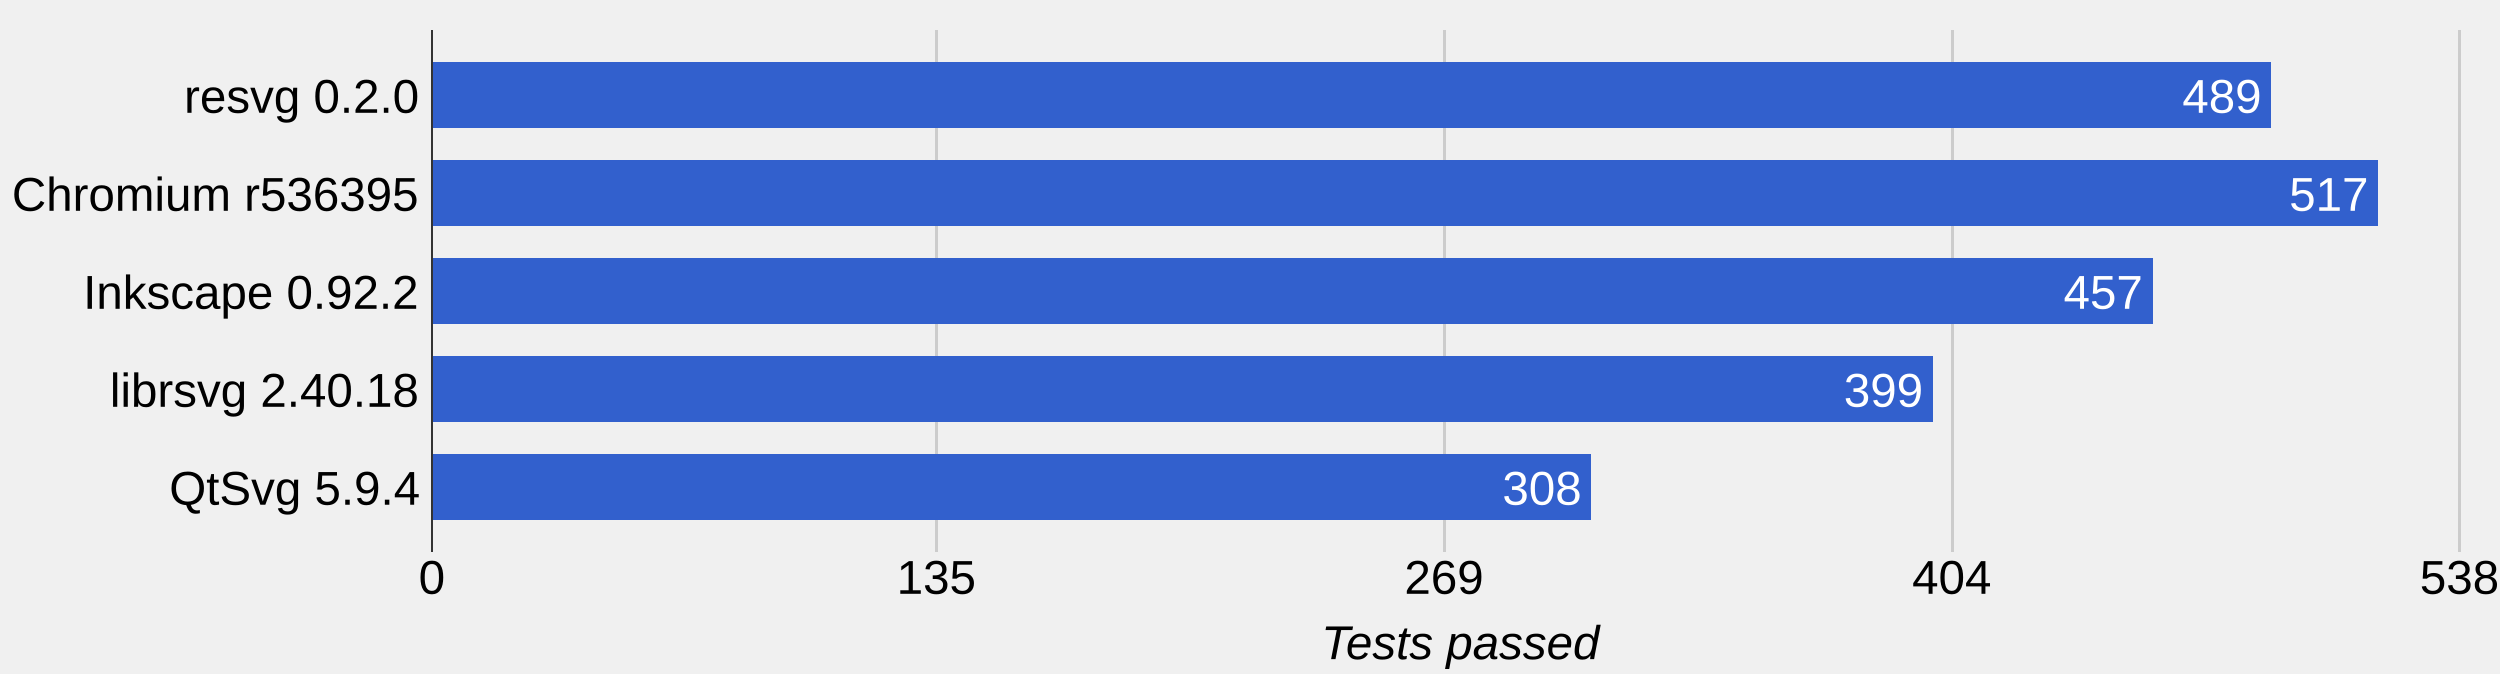
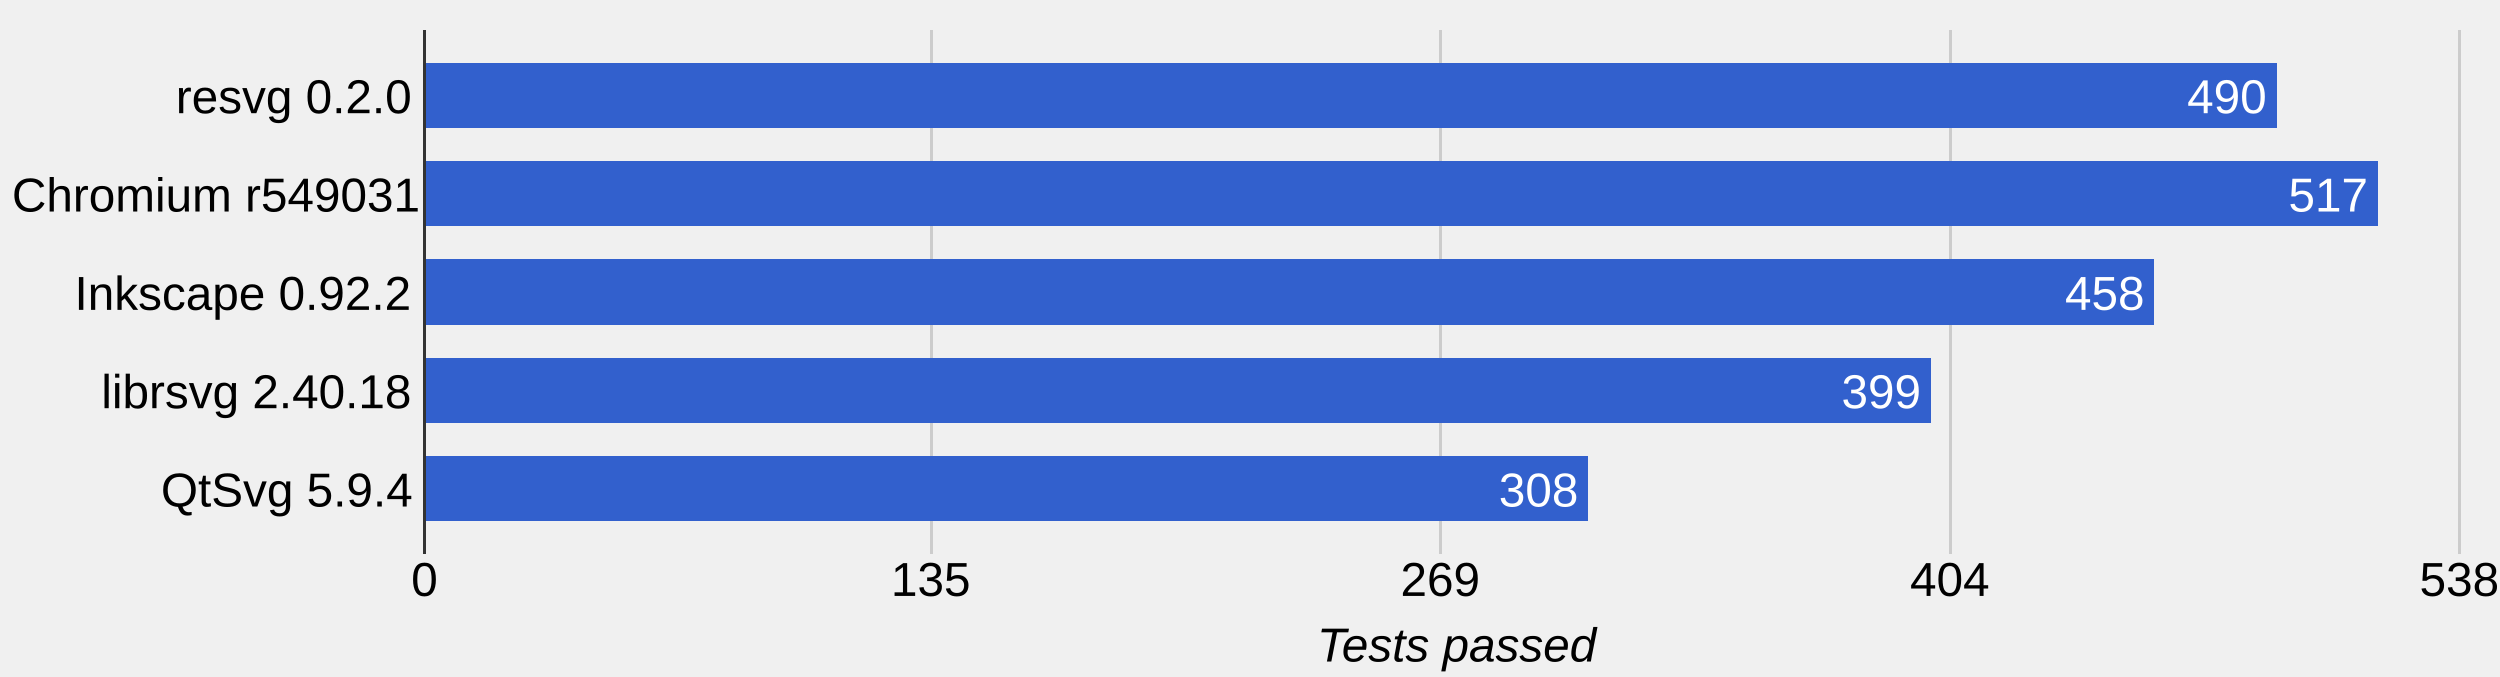
- <svg xmlns="http://www.w3.org/2000/svg" height="227" shape-rendering="crispEdges" width="842">
-   <text font-family="Arial" font-size="16" x="62" y="38">resvg 0.2.0</text>
-   <text font-family="Arial" font-size="16" x="4" y="71">Chromium r536395</text>
-   <text font-family="Arial" font-size="16" x="28" y="104">Inkscape 0.92.2</text>
-   <text font-family="Arial" font-size="16" x="37" y="137">librsvg 2.40.18</text>
-   <text font-family="Arial" font-size="16" x="57" y="170">QtSvg 5.9.4</text>
-   <rect fill="#ccc" height="176" width="1" x="145" y="10" />
-   <text fill="#000" font-family="Arial" font-size="16" x="141" y="200">0</text>
-   <rect fill="#ccc" height="176" width="1" x="315" y="10" />
-   <text fill="#000" font-family="Arial" font-size="16" x="302" y="200">135</text>
-   <rect fill="#ccc" height="176" width="1" x="486" y="10" />
-   <text fill="#000" font-family="Arial" font-size="16" x="473" y="200">269</text>
-   <rect fill="#ccc" height="176" width="1" x="657" y="10" />
-   <text fill="#000" font-family="Arial" font-size="16" x="644" y="200">404</text>
-   <rect fill="#ccc" height="176" width="1" x="828" y="10" />
-   <text fill="#000" font-family="Arial" font-size="16" x="815" y="200">538</text>
-   <rect fill="#3260cd" height="22" width="620" x="145" y="21" />
-   <text fill="#fff" font-family="Arial" font-size="16" x="735" y="38">489</text>
-   <rect fill="#3260cd" height="22" width="656" x="145" y="54" />
-   <text fill="#fff" font-family="Arial" font-size="16" x="771" y="71">517</text>
-   <rect fill="#3260cd" height="22" width="580" x="145" y="87" />
-   <text fill="#fff" font-family="Arial" font-size="16" x="695" y="104">457</text>
-   <rect fill="#3260cd" height="22" width="506" x="145" y="120" />
-   <text fill="#fff" font-family="Arial" font-size="16" x="621" y="137">399</text>
-   <rect fill="#3260cd" height="22" width="391" x="145" y="153" />
-   <text fill="#fff" font-family="Arial" font-size="16" x="506" y="170">308</text>
-   <rect fill="#333" height="176" width="1" x="145" y="10" />
-   <text font-family="Arial" font-size="16" font-style="italic" x="445" y="222">Tests passed</text>
+ <svg xmlns="http://www.w3.org/2000/svg" height="227" shape-rendering="crispEdges" width="839">
+   <text font-family="Arial" font-size="16" x="59" y="38">resvg 0.2.0</text>
+   <text font-family="Arial" font-size="16" x="4" y="71">Chromium r549031</text>
+   <text font-family="Arial" font-size="16" x="25" y="104">Inkscape 0.92.2</text>
+   <text font-family="Arial" font-size="16" x="34" y="137">librsvg 2.40.18</text>
+   <text font-family="Arial" font-size="16" x="54" y="170">QtSvg 5.9.4</text>
+   <rect fill="#ccc" height="176" width="1" x="142" y="10" />
+   <text fill="#000" font-family="Arial" font-size="16" x="138" y="200">0</text>
+   <rect fill="#ccc" height="176" width="1" x="312" y="10" />
+   <text fill="#000" font-family="Arial" font-size="16" x="299" y="200">135</text>
+   <rect fill="#ccc" height="176" width="1" x="483" y="10" />
+   <text fill="#000" font-family="Arial" font-size="16" x="470" y="200">269</text>
+   <rect fill="#ccc" height="176" width="1" x="654" y="10" />
+   <text fill="#000" font-family="Arial" font-size="16" x="641" y="200">404</text>
+   <rect fill="#ccc" height="176" width="1" x="825" y="10" />
+   <text fill="#000" font-family="Arial" font-size="16" x="812" y="200">538</text>
+   <rect fill="#3260cd" height="22" width="622" x="142" y="21" />
+   <text fill="#fff" font-family="Arial" font-size="16" x="734" y="38">490</text>
+   <rect fill="#3260cd" height="22" width="656" x="142" y="54" />
+   <text fill="#fff" font-family="Arial" font-size="16" x="768" y="71">517</text>
+   <rect fill="#3260cd" height="22" width="581" x="142" y="87" />
+   <text fill="#fff" font-family="Arial" font-size="16" x="693" y="104">458</text>
+   <rect fill="#3260cd" height="22" width="506" x="142" y="120" />
+   <text fill="#fff" font-family="Arial" font-size="16" x="618" y="137">399</text>
+   <rect fill="#3260cd" height="22" width="391" x="142" y="153" />
+   <text fill="#fff" font-family="Arial" font-size="16" x="503" y="170">308</text>
+   <rect fill="#333" height="176" width="1" x="142" y="10" />
+   <text font-family="Arial" font-size="16" font-style="italic" x="442" y="222">Tests passed</text>
</svg>
